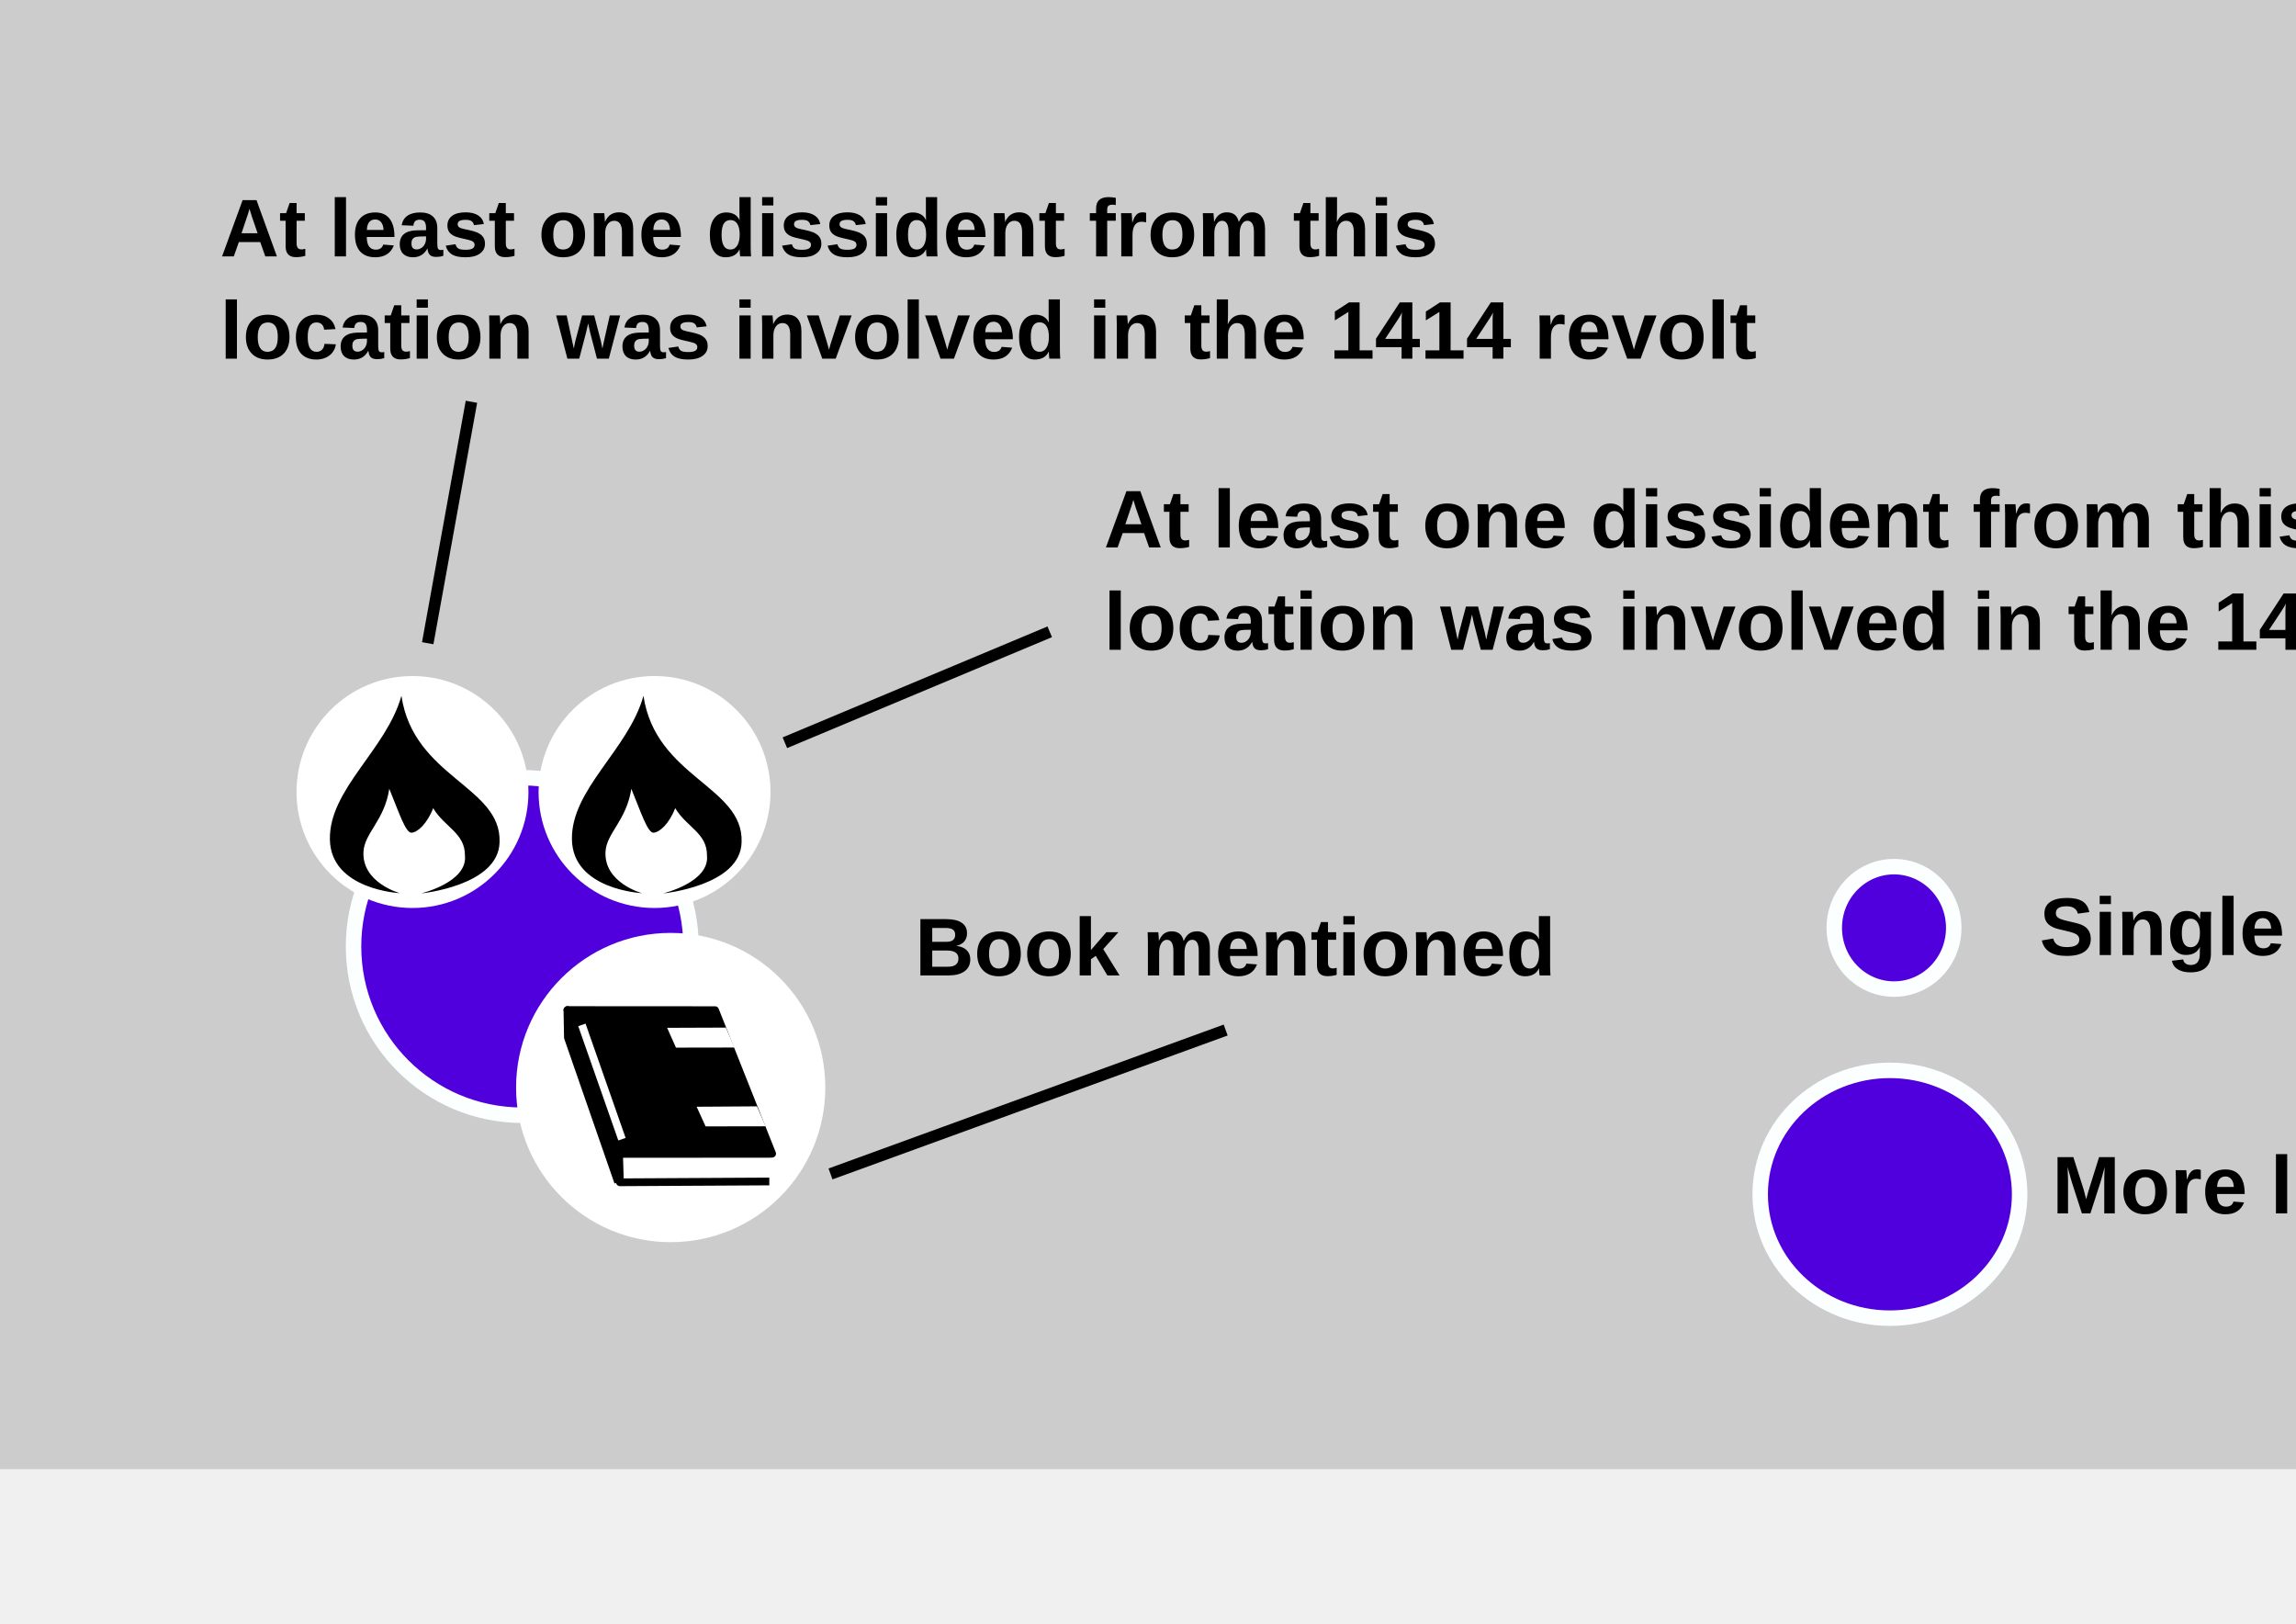
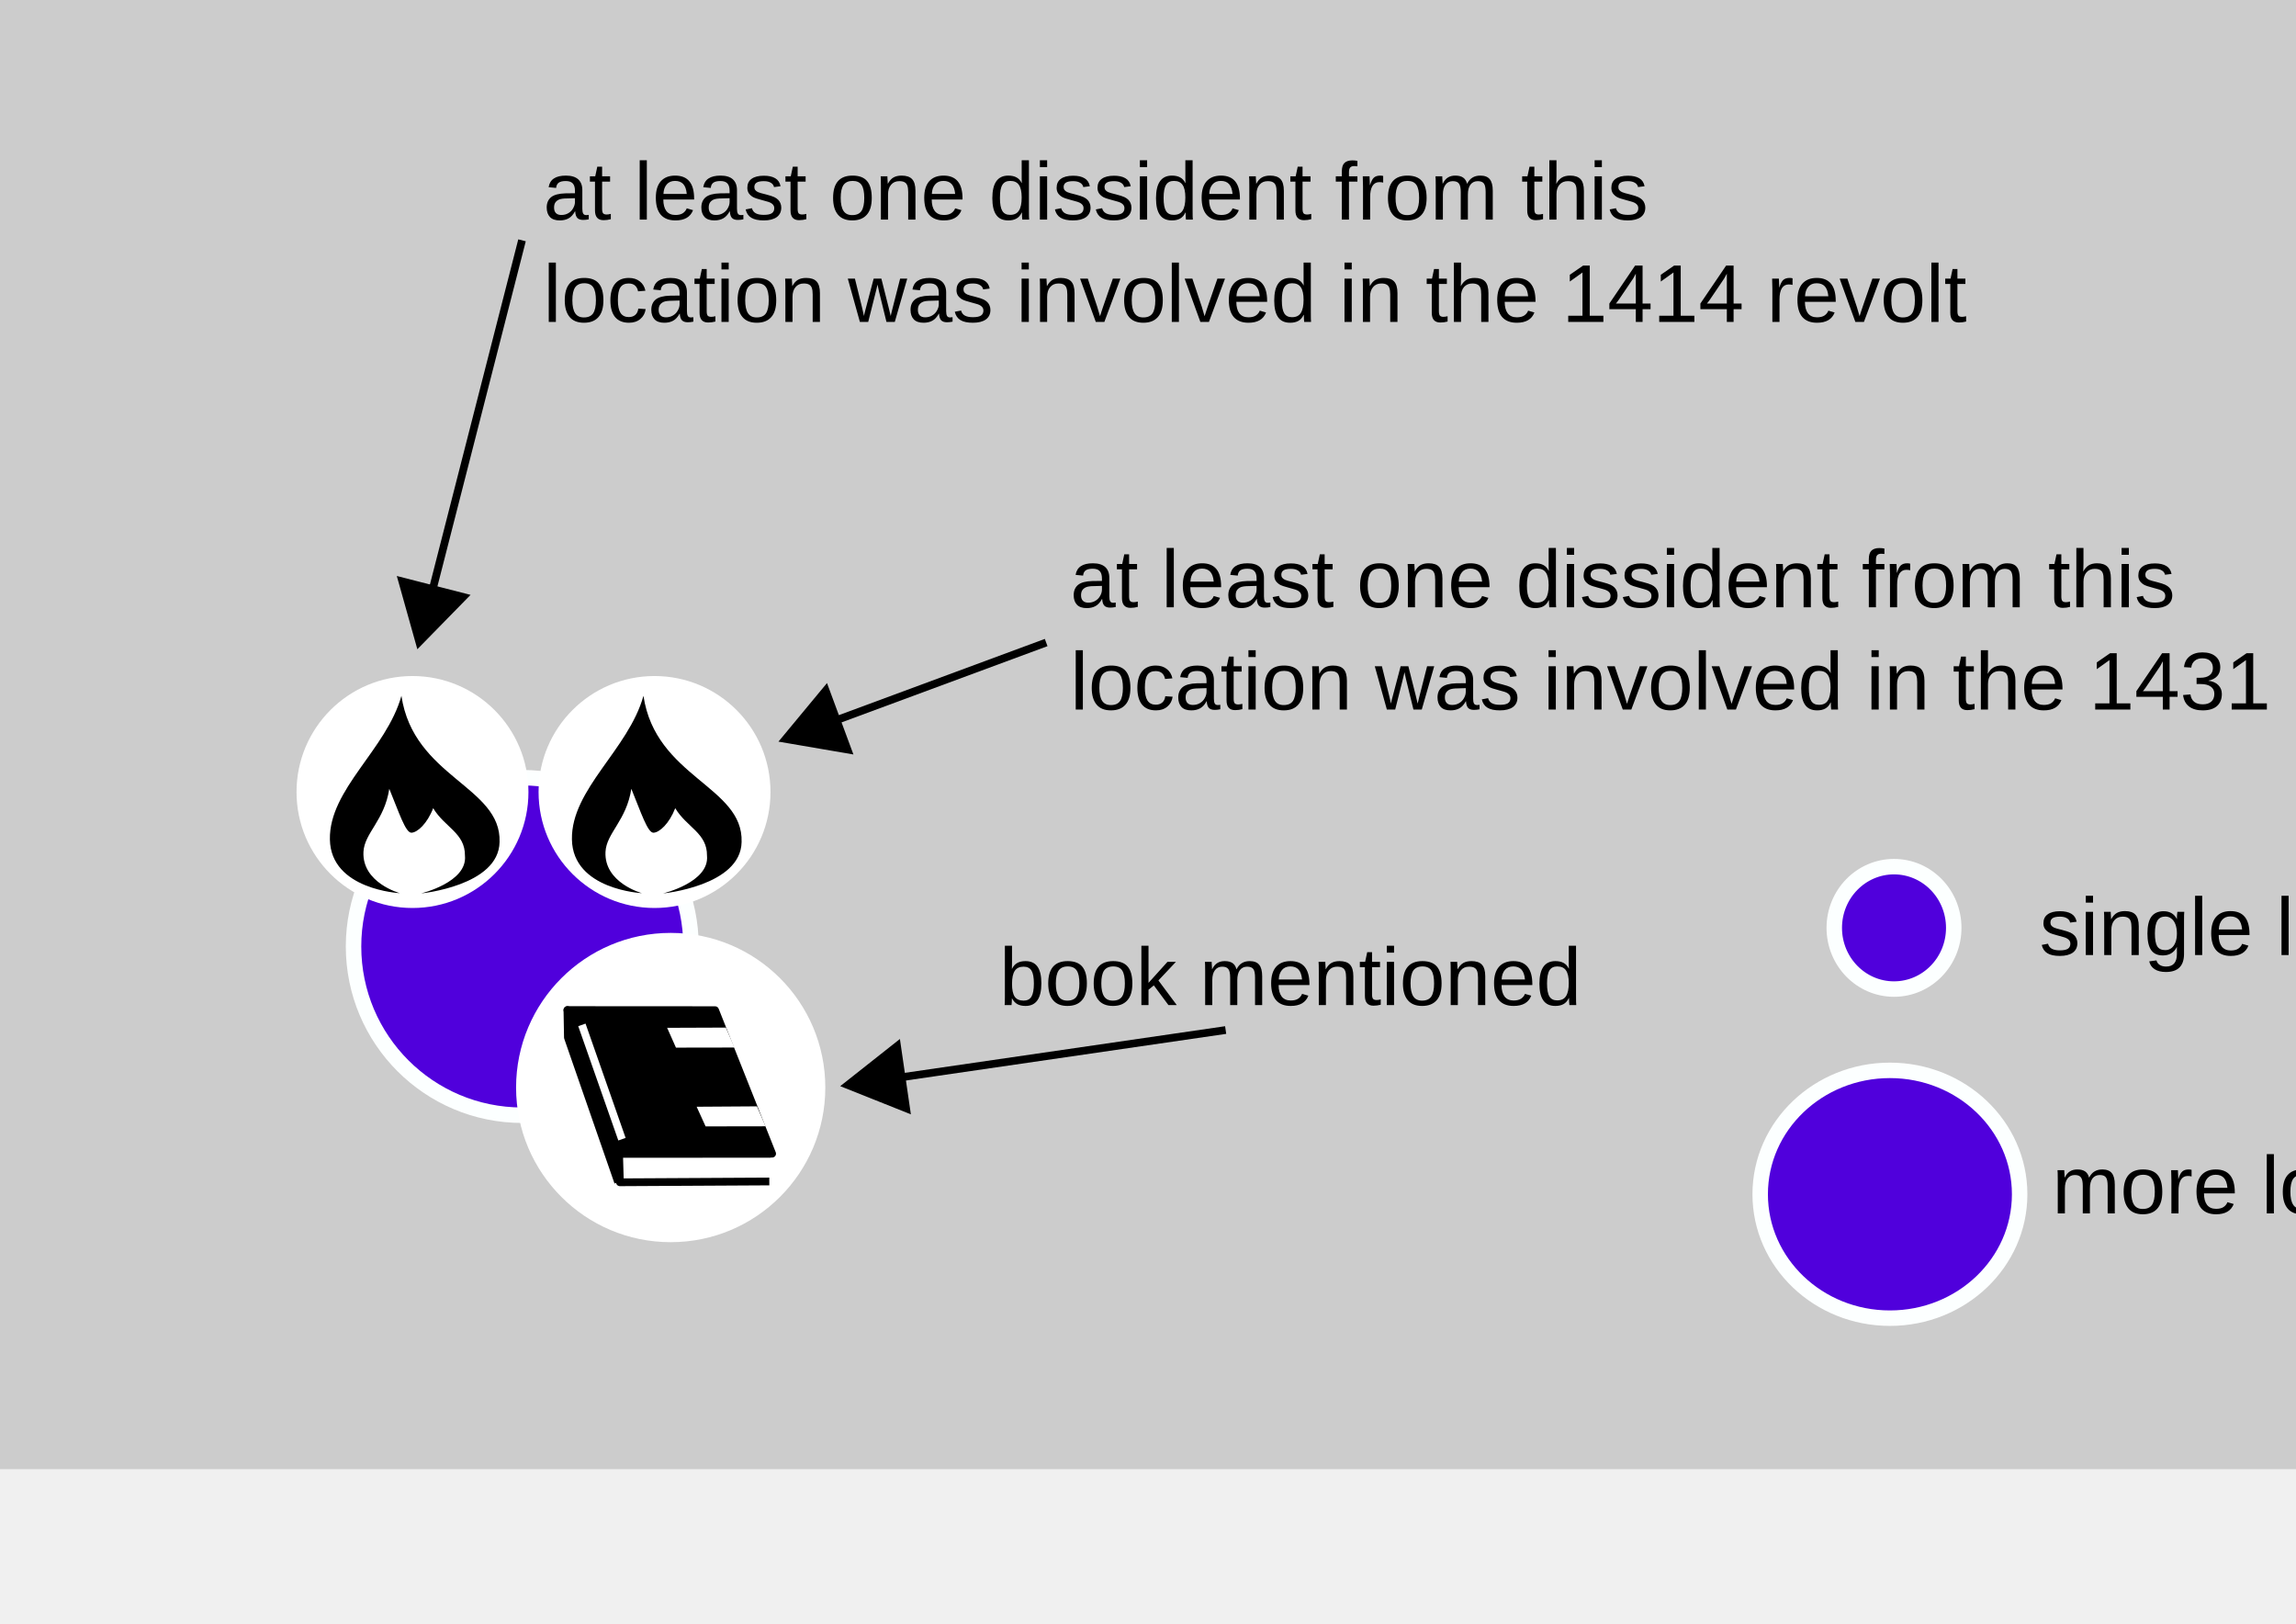
<svg xmlns="http://www.w3.org/2000/svg" width="297mm" height="210mm" viewBox="0 0 297 210" version="1.1" id="svg8">
-   <defs id="defs2" />
+   <defs id="defs2">
+     <marker style="overflow:visible" id="marker1554" refX="0.0" refY="0.0" orient="auto">
+       <path transform="scale(-0.8)" style="fill-rule:evenodd;stroke:#000000;stroke-width:1pt;stroke-opacity:1;fill:#000000;fill-opacity:1" d="M 5.77,0.0 L -2.88,5.0 L -2.88,-5.0 L 5.77,0.0 z " id="path1552" />
+     </marker>
+     <marker style="overflow:visible" id="marker1544" refX="0.0" refY="0.0" orient="auto">
+       <path transform="scale(-0.8)" style="fill-rule:evenodd;stroke:#000000;stroke-width:1pt;stroke-opacity:1;fill:#000000;fill-opacity:1" d="M 5.77,0.0 L -2.88,5.0 L -2.88,-5.0 L 5.77,0.0 z " id="path1542" />
+     </marker>
+     <marker orient="auto" refY="0.0" refX="0.0" id="TriangleInL" style="overflow:visible">
+       <path id="path983" d="M 5.77,0.0 L -2.88,5.0 L -2.88,-5.0 L 5.77,0.0 z " style="fill-rule:evenodd;stroke:#000000;stroke-width:1pt;stroke-opacity:1;fill:#000000;fill-opacity:1" transform="scale(-0.8)" />
+     </marker>
+     <marker style="overflow:visible" id="marker1448" refX="0.0" refY="0.0" orient="auto">
+       <path transform="scale(1.1) translate(1,0)" d="M 8.719,4.034 L -2.207,0.016 L 8.719,-4.002 C 6.973,-1.63 6.983,1.616 8.719,4.034 z " style="fill-rule:evenodd;stroke-width:0.625;stroke-linejoin:round;stroke:#000000;stroke-opacity:1;fill:#000000;fill-opacity:1" id="path1446" />
+     </marker>
+     <marker style="overflow:visible" id="marker1438" refX="0.0" refY="0.0" orient="auto">
+       <path transform="scale(1.1) translate(1,0)" d="M 8.719,4.034 L -2.207,0.016 L 8.719,-4.002 C 6.973,-1.63 6.983,1.616 8.719,4.034 z " style="fill-rule:evenodd;stroke-width:0.625;stroke-linejoin:round;stroke:#000000;stroke-opacity:1;fill:#000000;fill-opacity:1" id="path1436" />
+     </marker>
+     <marker style="overflow:visible" id="marker1156" refX="0.0" refY="0.0" orient="auto">
+       <path transform="scale(0.8) translate(12.5,0)" style="fill-rule:evenodd;stroke:#000000;stroke-width:1pt;stroke-opacity:1;fill:#000000;fill-opacity:1" d="M 0.0,0.0 L 5.0,-5.0 L -12.5,0.0 L 5.0,5.0 L 0.0,0.0 z " id="path1154" />
+     </marker>
+     <marker style="overflow:visible" id="marker1134" refX="0.0" refY="0.0" orient="auto">
+       <path transform="scale(0.8) translate(12.5,0)" style="fill-rule:evenodd;stroke:#000000;stroke-width:1pt;stroke-opacity:1;fill:#000000;fill-opacity:1" d="M 0.0,0.0 L 5.0,-5.0 L -12.5,0.0 L 5.0,5.0 L 0.0,0.0 z " id="path1132" />
+     </marker>
+   </defs>
  <g id="layer2" style="display:inline" transform="translate(0,-87)">
    <rect id="rect81" width="371.173" height="190.924" x="-2.646" y="86.089" style="fill:#cccccc;stroke-width:0.186" />
  </g>
  <g id="layer1" style="display:inline" transform="translate(0,-87)">
    <circle style="fill:#5000dc;fill-opacity:1;stroke:#fcffff;stroke-width:2;stroke-miterlimit:4;stroke-dasharray:none;stroke-opacity:1" id="path3795" cx="67.558" cy="209.41" r="21.826" />
    <g id="g4611" transform="translate(2.645833,102.4316)" style="stroke-width:1;stroke-miterlimit:4;stroke-dasharray:none">
      <circle r="20" style="fill:#ffffff;stroke-width:1;stroke-miterlimit:4;stroke-dasharray:none" cy="125.224" cx="84.112" id="path47-5" />
      <g transform="matrix(1.208013,0,0,1.208013,-76.73043,-15.44024)" id="g3793" style="stroke-width:0.828;stroke-miterlimit:4;stroke-dasharray:none">
        <g id="g21" transform="translate(119.7224,-166.8502)" style="fill:#000000;fill-opacity:1;stroke:#000000;stroke-width:0.828;stroke-linecap:butt;stroke-linejoin:round;stroke-miterlimit:4;stroke-dasharray:none;stroke-opacity:1">
          <path id="path870-2" d="m 24.114,290.376 -16.217,0.006 0.09,3.055 15.996,-0.087" style="fill:none;stroke:#000000;stroke-width:0.828;stroke-miterlimit:4;stroke-dasharray:none" />
          <path id="path11" d="m 7.798,293.43 -5.381,-15.492 -0.053,-2.941 5.345,15.378 0.09,3.055" style="fill:#000000;stroke:#000000;stroke-width:0.828;stroke-miterlimit:4;stroke-dasharray:none" />
          <path id="path13" d="m 2.364,274.998 15.812,0.01 6.11,15.365 H 7.709 Z" style="fill:#000000;stroke:#000000;stroke-width:0.828;stroke-miterlimit:4;stroke-dasharray:none" />
          <path id="path15" d="m 19.333,276.875 -6.289,0.024 0.943,2.121 6.266,-0.011 z" style="fill:#ffffff;stroke:none;stroke-width:0.828;stroke-miterlimit:4;stroke-dasharray:none" />
          <path id="path17" d="m 22.663,285.307 -6.461,0.042 0.96,2.104 6.421,-0.011 z" style="fill:#ffffff;stroke:none;stroke-width:0.828;stroke-miterlimit:4;stroke-dasharray:none" />
          <path id="path19" d="m 3.915,276.585 4.291,12.238" style="fill:none;stroke:#ffffff;stroke-width:0.828;stroke-miterlimit:4;stroke-dasharray:none" />
        </g>
      </g>
    </g>
-     <g id="g4622" transform="translate(17.00893,96.7619)">
+     <g id="g4622" transform="translate(17.00893,96.7619)" style="">
      <circle r="15" style="fill:#ffffff;stroke-width:0.266" cy="92.672" cx="36.349" id="path47-5-6" />
-       <g transform="translate(23.85747,-190.7732)" id="g42">
+       <g transform="translate(23.85747,-190.7732)" id="g42" style="">
        <path style="fill:#000000;fill-opacity:1;stroke:#000000;stroke-width:0;stroke-linecap:round;stroke-linejoin:miter;stroke-miterlimit:4;stroke-dasharray:none;stroke-opacity:1" d="m 10.86,296.528 c 0,0 -8.945,-0.433 -9.054,-6.949 -0.109,-6.507 7.318,-11.626 9.254,-18.575 1.569,10.557 12.933,11.692 12.695,18.909 -0.101,5.68 -10.156,6.648 -10.156,6.648 0,0 6.014,-1.437 5.679,-4.878 0.033,-2.94 -2.639,-3.675 -4.109,-6.147 -0.778,2.01 -2.038,3.14 -2.806,3.174 -0.768,0.033 -1.61,-2.608 -2.873,-5.679 -0.628,4.112 -3.219,5.715 -3.341,8.152 -0.2,4.009 4.711,5.345 4.711,5.345 z" id="path40" />
      </g>
    </g>
-     <g transform="translate(48.31801,96.7619)" id="g4622-2">
+     <g transform="translate(48.31801,96.7619)" id="g4622-2" style="">
      <circle r="15" style="fill:#ffffff;stroke-width:1;stroke-miterlimit:4;stroke-dasharray:none" cy="92.672" cx="36.349" id="path47-5-6-9" />
-       <g transform="translate(23.85747,-190.7732)" id="g42-1">
+       <g transform="translate(23.85747,-190.7732)" id="g42-1" style="">
        <path style="fill:#000000;fill-opacity:1;stroke:#000000;stroke-width:0;stroke-linecap:round;stroke-linejoin:miter;stroke-miterlimit:4;stroke-dasharray:none;stroke-opacity:1" d="m 10.86,296.528 c 0,0 -8.945,-0.433 -9.054,-6.949 -0.109,-6.507 7.318,-11.626 9.254,-18.575 1.569,10.557 12.933,11.692 12.695,18.909 -0.101,5.68 -10.156,6.648 -10.156,6.648 0,0 6.014,-1.437 5.679,-4.878 0.033,-2.94 -2.639,-3.675 -4.109,-6.147 -0.778,2.01 -2.038,3.14 -2.806,3.174 -0.768,0.033 -1.61,-2.608 -2.873,-5.679 -0.628,4.112 -3.219,5.715 -3.341,8.152 -0.2,4.009 4.711,5.345 4.711,5.345 z" id="path40-2" />
      </g>
    </g>
    <ellipse style="fill:#5000dc;fill-opacity:1;stroke:#fcffff;stroke-width:2;stroke-miterlimit:4;stroke-dasharray:none;stroke-opacity:1" id="path3795-2" cx="244.471" cy="241.459" rx="16.781" ry="16.025" />
-     <text xml:space="preserve" style="font-style:normal;font-variant:normal;font-weight:bold;font-stretch:normal;font-size:10.583px;line-height:1.25;font-family:arial;-inkscape-font-specification:'arial, Bold';font-variant-ligatures:normal;font-variant-caps:normal;font-variant-numeric:normal;font-feature-settings:normal;text-align:start;letter-spacing:0px;word-spacing:0px;writing-mode:lr-tb;text-anchor:start;opacity:1;fill:#000000;fill-opacity:1;stroke:none;stroke-width:0.265" x="28.459" y="120.163" id="text4788">
-       <tspan x="28.459" y="120.163" style="font-style:normal;font-variant:normal;font-weight:bold;font-stretch:normal;font-size:10.583px;font-family:arial;-inkscape-font-specification:'arial, Bold';font-variant-ligatures:normal;font-variant-caps:normal;font-variant-numeric:normal;font-feature-settings:normal;text-align:start;writing-mode:lr-tb;text-anchor:start;stroke-width:0.265" id="tspan4790">At least one dissident from this</tspan>
-       <tspan x="28.459" y="133.392" style="font-style:normal;font-variant:normal;font-weight:bold;font-stretch:normal;font-size:10.583px;font-family:arial;-inkscape-font-specification:'arial, Bold';font-variant-ligatures:normal;font-variant-caps:normal;font-variant-numeric:normal;font-feature-settings:normal;text-align:start;writing-mode:lr-tb;text-anchor:start;stroke-width:0.265" id="tspan852">location was involved in the 1414 revolt </tspan>
+     <text xml:space="preserve" style="font-style:normal;font-variant:normal;font-weight:normal;font-stretch:normal;font-size:10.583px;line-height:1.25;font-family:arial;-inkscape-font-specification:'arial, Normal';font-variant-ligatures:normal;font-variant-caps:normal;font-variant-numeric:normal;font-feature-settings:normal;text-align:start;letter-spacing:0px;word-spacing:0px;writing-mode:lr-tb;text-anchor:start;opacity:1;fill:#000000;fill-opacity:1;stroke:none;stroke-width:0.265" x="70.264" y="115.401" id="text4788">
+       <tspan x="70.264" y="115.401" style="font-style:normal;font-variant:normal;font-weight:normal;font-stretch:normal;font-size:10.583px;font-family:arial;-inkscape-font-specification:'arial, Normal';font-variant-ligatures:normal;font-variant-caps:normal;font-variant-numeric:normal;font-feature-settings:normal;text-align:start;writing-mode:lr-tb;text-anchor:start;stroke-width:0.265" id="tspan4790">at least one dissident from this</tspan>
+       <tspan x="70.264" y="128.63" style="font-style:normal;font-variant:normal;font-weight:normal;font-stretch:normal;font-size:10.583px;font-family:arial;-inkscape-font-specification:'arial, Normal';font-variant-ligatures:normal;font-variant-caps:normal;font-variant-numeric:normal;font-feature-settings:normal;text-align:start;writing-mode:lr-tb;text-anchor:start;stroke-width:0.265" id="tspan852">location was involved in the 1414 revolt </tspan>
    </text>
-     <text xml:space="preserve" style="font-style:normal;font-variant:normal;font-weight:bold;font-stretch:normal;font-size:10.583px;line-height:1.25;font-family:arial;-inkscape-font-specification:'arial, Bold';font-variant-ligatures:normal;font-variant-caps:normal;font-variant-numeric:normal;font-feature-settings:normal;text-align:start;letter-spacing:0px;word-spacing:0px;writing-mode:lr-tb;text-anchor:start;fill:#000000;fill-opacity:1;stroke:none;stroke-width:0.265" x="142.791" y="157.808" id="text4788-6">
-       <tspan x="142.791" y="157.808" style="font-style:normal;font-variant:normal;font-weight:bold;font-stretch:normal;font-size:10.583px;font-family:arial;-inkscape-font-specification:'arial, Bold';font-variant-ligatures:normal;font-variant-caps:normal;font-variant-numeric:normal;font-feature-settings:normal;text-align:start;writing-mode:lr-tb;text-anchor:start;stroke-width:0.265" id="tspan4790-0">At least one dissident from this</tspan>
-       <tspan x="142.791" y="171.037" style="font-style:normal;font-variant:normal;font-weight:bold;font-stretch:normal;font-size:10.583px;font-family:arial;-inkscape-font-specification:'arial, Bold';font-variant-ligatures:normal;font-variant-caps:normal;font-variant-numeric:normal;font-feature-settings:normal;text-align:start;writing-mode:lr-tb;text-anchor:start;stroke-width:0.265" id="tspan856">location was involved in the 1431 revolt </tspan>
+     <text xml:space="preserve" style="font-style:normal;font-variant:normal;font-weight:normal;font-stretch:normal;font-size:10.583px;line-height:1.25;font-family:arial;-inkscape-font-specification:'arial, Normal';font-variant-ligatures:normal;font-variant-caps:normal;font-variant-numeric:normal;font-feature-settings:normal;text-align:start;letter-spacing:0px;word-spacing:0px;writing-mode:lr-tb;text-anchor:start;fill:#000000;fill-opacity:1;stroke:none;stroke-width:0.265" x="138.434" y="165.538" id="text4788-6">
+       <tspan x="138.434" y="165.538" style="font-style:normal;font-variant:normal;font-weight:normal;font-stretch:normal;font-size:10.583px;font-family:arial;-inkscape-font-specification:'arial, Normal';font-variant-ligatures:normal;font-variant-caps:normal;font-variant-numeric:normal;font-feature-settings:normal;text-align:start;writing-mode:lr-tb;text-anchor:start;stroke-width:0.265" id="tspan4790-0">at least one dissident from this</tspan>
+       <tspan x="138.434" y="178.767" style="font-style:normal;font-variant:normal;font-weight:normal;font-stretch:normal;font-size:10.583px;font-family:arial;-inkscape-font-specification:'arial, Normal';font-variant-ligatures:normal;font-variant-caps:normal;font-variant-numeric:normal;font-feature-settings:normal;text-align:start;writing-mode:lr-tb;text-anchor:start;stroke-width:0.265" id="tspan856">location was involved in the 1431 revolt </tspan>
    </text>
-     <text xml:space="preserve" style="font-style:normal;font-variant:normal;font-weight:bold;font-stretch:normal;font-size:10.583px;line-height:1.25;font-family:arial;-inkscape-font-specification:'arial, Bold';font-variant-ligatures:normal;font-variant-caps:normal;font-variant-numeric:normal;font-feature-settings:normal;text-align:start;letter-spacing:0px;word-spacing:0px;writing-mode:lr-tb;text-anchor:start;fill:#000000;fill-opacity:1;stroke:none;stroke-width:0.265" x="118.357" y="213.155" id="text4788-6-6">
-       <tspan x="118.357" y="213.155" style="font-style:normal;font-variant:normal;font-weight:bold;font-stretch:normal;font-size:10.583px;font-family:arial;-inkscape-font-specification:'arial, Bold';font-variant-ligatures:normal;font-variant-caps:normal;font-variant-numeric:normal;font-feature-settings:normal;text-align:start;writing-mode:lr-tb;text-anchor:start;stroke-width:0.265" id="tspan4790-0-2">Book mentioned</tspan>
+     <text xml:space="preserve" style="font-style:normal;font-variant:normal;font-weight:normal;font-stretch:normal;font-size:10.583px;line-height:1.25;font-family:arial;-inkscape-font-specification:'arial, Normal';font-variant-ligatures:normal;font-variant-caps:normal;font-variant-numeric:normal;font-feature-settings:normal;text-align:start;letter-spacing:0px;word-spacing:0px;writing-mode:lr-tb;text-anchor:start;fill:#000000;fill-opacity:1;stroke:none;stroke-width:0.265" x="129.271" y="216.991" id="text4788-6-6">
+       <tspan x="129.271" y="216.991" style="font-style:normal;font-variant:normal;font-weight:normal;font-stretch:normal;font-size:10.583px;font-family:arial;-inkscape-font-specification:'arial, Normal';font-variant-ligatures:normal;font-variant-caps:normal;font-variant-numeric:normal;font-feature-settings:normal;text-align:start;writing-mode:lr-tb;text-anchor:start;stroke-width:0.265" id="tspan4790-0-2">book mentioned</tspan>
    </text>
-     <path style="fill:none;stroke:#000000;stroke-width:1.5;stroke-linecap:butt;stroke-linejoin:miter;stroke-miterlimit:4;stroke-dasharray:none;stroke-opacity:1" d="m 60.984,138.964 -5.656,31.225" id="path4845" />
-     <path style="fill:none;stroke:#000000;stroke-width:1.5;stroke-linecap:butt;stroke-linejoin:miter;stroke-miterlimit:4;stroke-dasharray:none;stroke-opacity:1" d="m 101.528,183.062 34.261,-14.349" id="path4845-8" />
-     <path style="fill:none;stroke:#000000;stroke-width:1.5;stroke-linecap:butt;stroke-linejoin:miter;stroke-miterlimit:4;stroke-dasharray:none;stroke-opacity:1" d="m 107.431,238.829 51.115,-18.61" id="path4845-8-3" />
+     <path style="fill:none;stroke:#000000;stroke-width:1;stroke-linecap:butt;stroke-linejoin:miter;stroke-miterlimit:4;stroke-dasharray:none;stroke-dashoffset:3.7;stroke-opacity:1;marker-start:url(#marker1544)" d="m 55.395,165.464 12.131,-47.383" id="path4845" />
+     <path style="fill:none;stroke:#000000;stroke-width:1;stroke-linecap:butt;stroke-linejoin:miter;stroke-miterlimit:4;stroke-dasharray:none;stroke-dashoffset:3.7;stroke-opacity:1;marker-start:url(#TriangleInL)" d="m 106.026,180.945 29.3,-10.843" id="path4845-8" />
+     <path style="fill:none;stroke:#000000;stroke-width:1;stroke-linecap:butt;stroke-linejoin:miter;stroke-miterlimit:4;stroke-dasharray:none;stroke-dashoffset:3.7;stroke-opacity:1;marker-start:url(#marker1554)" d="m 114.31,226.658 44.235,-6.439" id="path4845-8-3" />
    <ellipse style="display:inline;fill:#5000dc;fill-opacity:1;stroke:#fcffff;stroke-width:2;stroke-miterlimit:4;stroke-dasharray:none;stroke-opacity:1" id="path3795-1" cx="245" cy="207.004" rx="7.727" ry="7.916" />
-     <text xml:space="preserve" style="font-style:normal;font-variant:normal;font-weight:bold;font-stretch:normal;font-size:10.583px;line-height:1.25;font-family:arial;-inkscape-font-specification:'arial, Bold';font-variant-ligatures:normal;font-variant-caps:normal;font-variant-numeric:normal;font-feature-settings:normal;text-align:start;letter-spacing:0px;word-spacing:0px;writing-mode:lr-tb;text-anchor:start;display:inline;fill:#000000;fill-opacity:1;stroke:none;stroke-width:0.265" x="265.449" y="243.935" id="text4788-6-6-6">
-       <tspan x="265.449" y="243.935" style="font-style:normal;font-variant:normal;font-weight:bold;font-stretch:normal;font-size:10.583px;font-family:arial;-inkscape-font-specification:'arial, Bold';font-variant-ligatures:normal;font-variant-caps:normal;font-variant-numeric:normal;font-feature-settings:normal;text-align:start;writing-mode:lr-tb;text-anchor:start;stroke-width:0.265" id="tspan4790-0-2-6">More localities</tspan>
+     <text xml:space="preserve" style="font-style:normal;font-variant:normal;font-weight:normal;font-stretch:normal;font-size:10.583px;line-height:1.25;font-family:arial;-inkscape-font-specification:'arial, Normal';font-variant-ligatures:normal;font-variant-caps:normal;font-variant-numeric:normal;font-feature-settings:normal;text-align:start;letter-spacing:0px;word-spacing:0px;writing-mode:lr-tb;text-anchor:start;display:inline;fill:#000000;fill-opacity:1;stroke:none;stroke-width:0.265" x="265.449" y="243.935" id="text4788-6-6-6">
+       <tspan x="265.449" y="243.935" style="font-style:normal;font-variant:normal;font-weight:normal;font-stretch:normal;font-size:10.583px;font-family:arial;-inkscape-font-specification:'arial, Normal';font-variant-ligatures:normal;font-variant-caps:normal;font-variant-numeric:normal;font-feature-settings:normal;text-align:start;writing-mode:lr-tb;text-anchor:start;stroke-width:0.265" id="tspan4790-0-2-6">more localities</tspan>
    </text>
-     <text xml:space="preserve" style="font-style:normal;font-variant:normal;font-weight:bold;font-stretch:normal;font-size:10.583px;line-height:1.25;font-family:arial;-inkscape-font-specification:'arial, Bold';font-variant-ligatures:normal;font-variant-caps:normal;font-variant-numeric:normal;font-feature-settings:normal;text-align:start;letter-spacing:0px;word-spacing:0px;writing-mode:lr-tb;text-anchor:start;display:inline;fill:#000000;fill-opacity:1;stroke:none;stroke-width:0.265" x="263.811" y="210.522" id="text4788-6-6-6-2">
-       <tspan x="263.811" y="210.522" style="font-style:normal;font-variant:normal;font-weight:bold;font-stretch:normal;font-size:10.583px;font-family:arial;-inkscape-font-specification:'arial, Bold';font-variant-ligatures:normal;font-variant-caps:normal;font-variant-numeric:normal;font-feature-settings:normal;text-align:start;writing-mode:lr-tb;text-anchor:start;stroke-width:0.265" id="tspan4790-0-2-6-1">Single locality</tspan>
+     <text xml:space="preserve" style="font-style:normal;font-variant:normal;font-weight:normal;font-stretch:normal;font-size:10.583px;line-height:1.25;font-family:arial;-inkscape-font-specification:'arial, Normal';font-variant-ligatures:normal;font-variant-caps:normal;font-variant-numeric:normal;font-feature-settings:normal;text-align:start;letter-spacing:0px;word-spacing:0px;writing-mode:lr-tb;text-anchor:start;display:inline;fill:#000000;fill-opacity:1;stroke:none;stroke-width:0.265" x="263.811" y="210.522" id="text4788-6-6-6-2">
+       <tspan x="263.811" y="210.522" style="font-style:normal;font-variant:normal;font-weight:normal;font-stretch:normal;font-size:10.583px;font-family:arial;-inkscape-font-specification:'arial, Normal';font-variant-ligatures:normal;font-variant-caps:normal;font-variant-numeric:normal;font-feature-settings:normal;text-align:start;writing-mode:lr-tb;text-anchor:start;stroke-width:0.265" id="tspan4790-0-2-6-1">single locality</tspan>
    </text>
  </g>
</svg>
